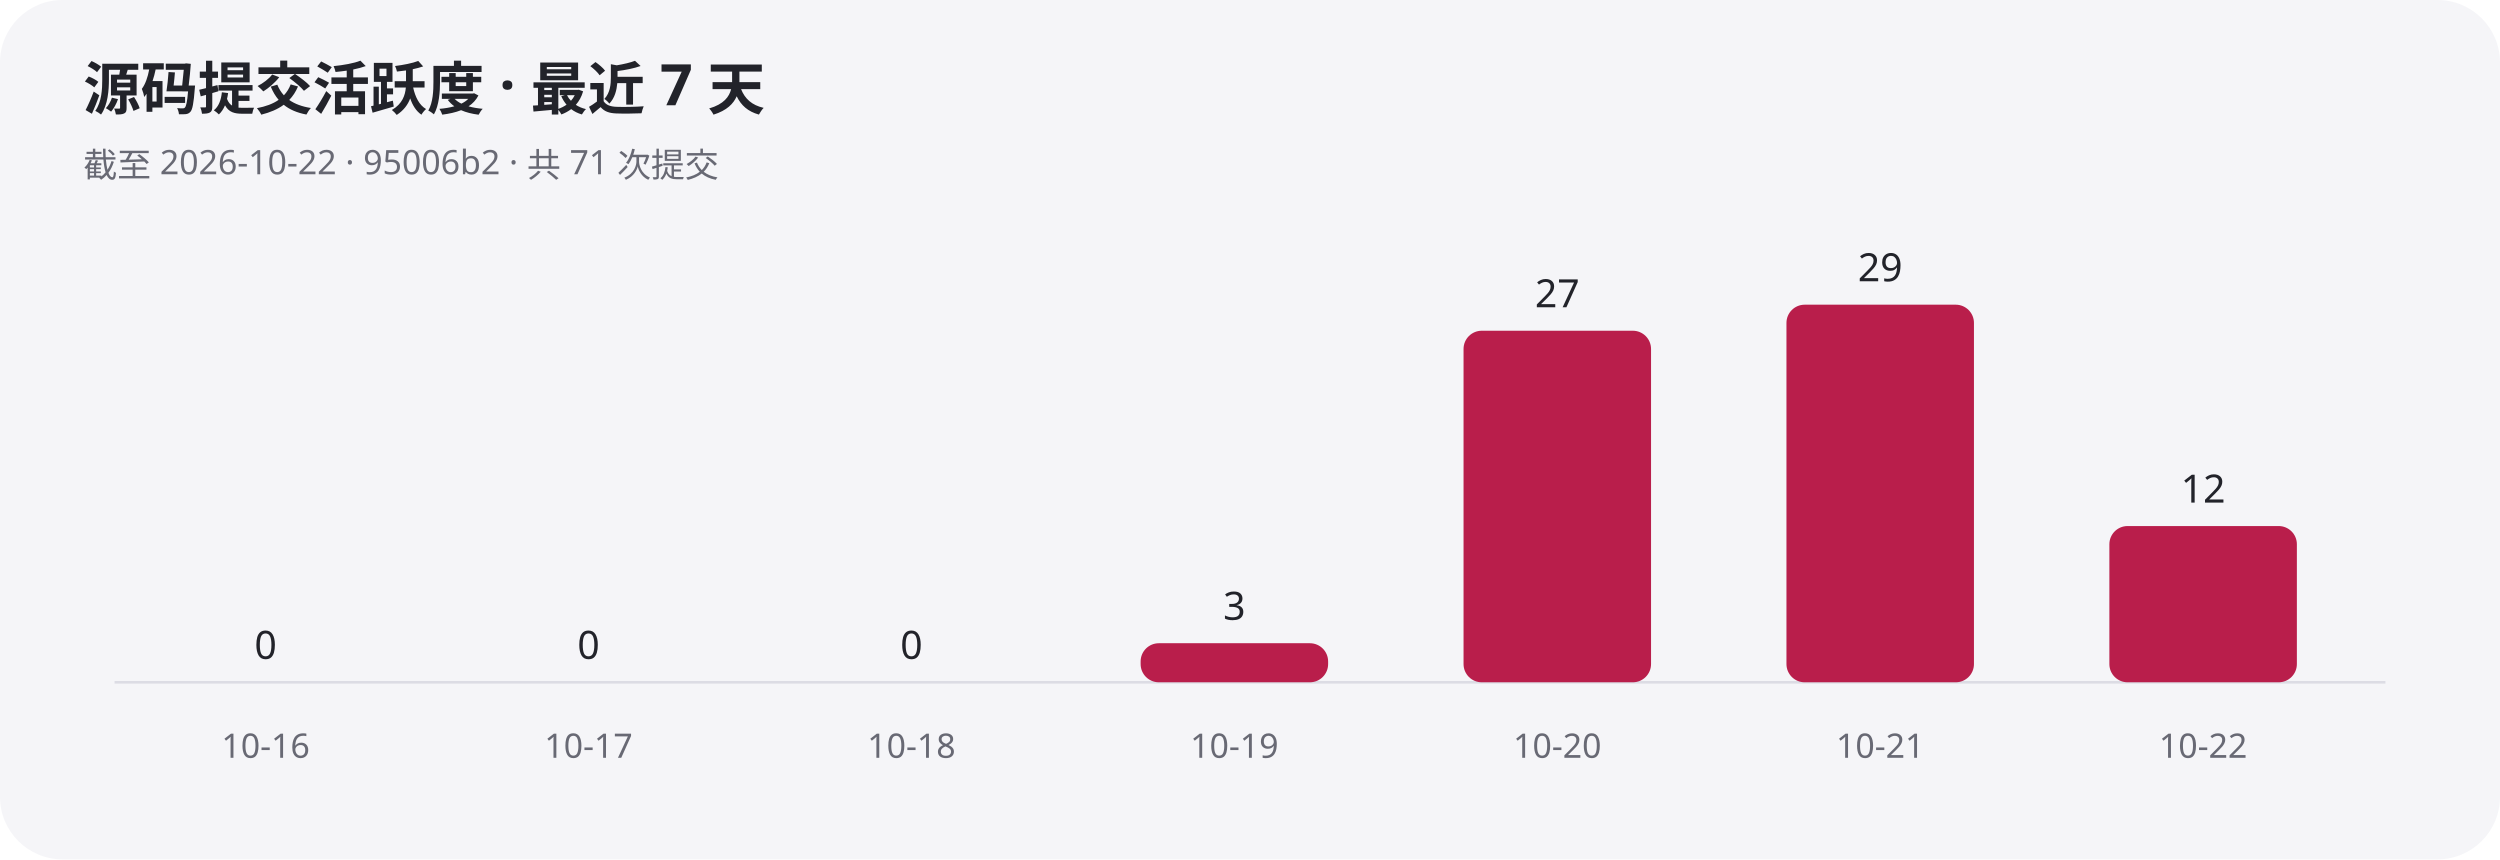
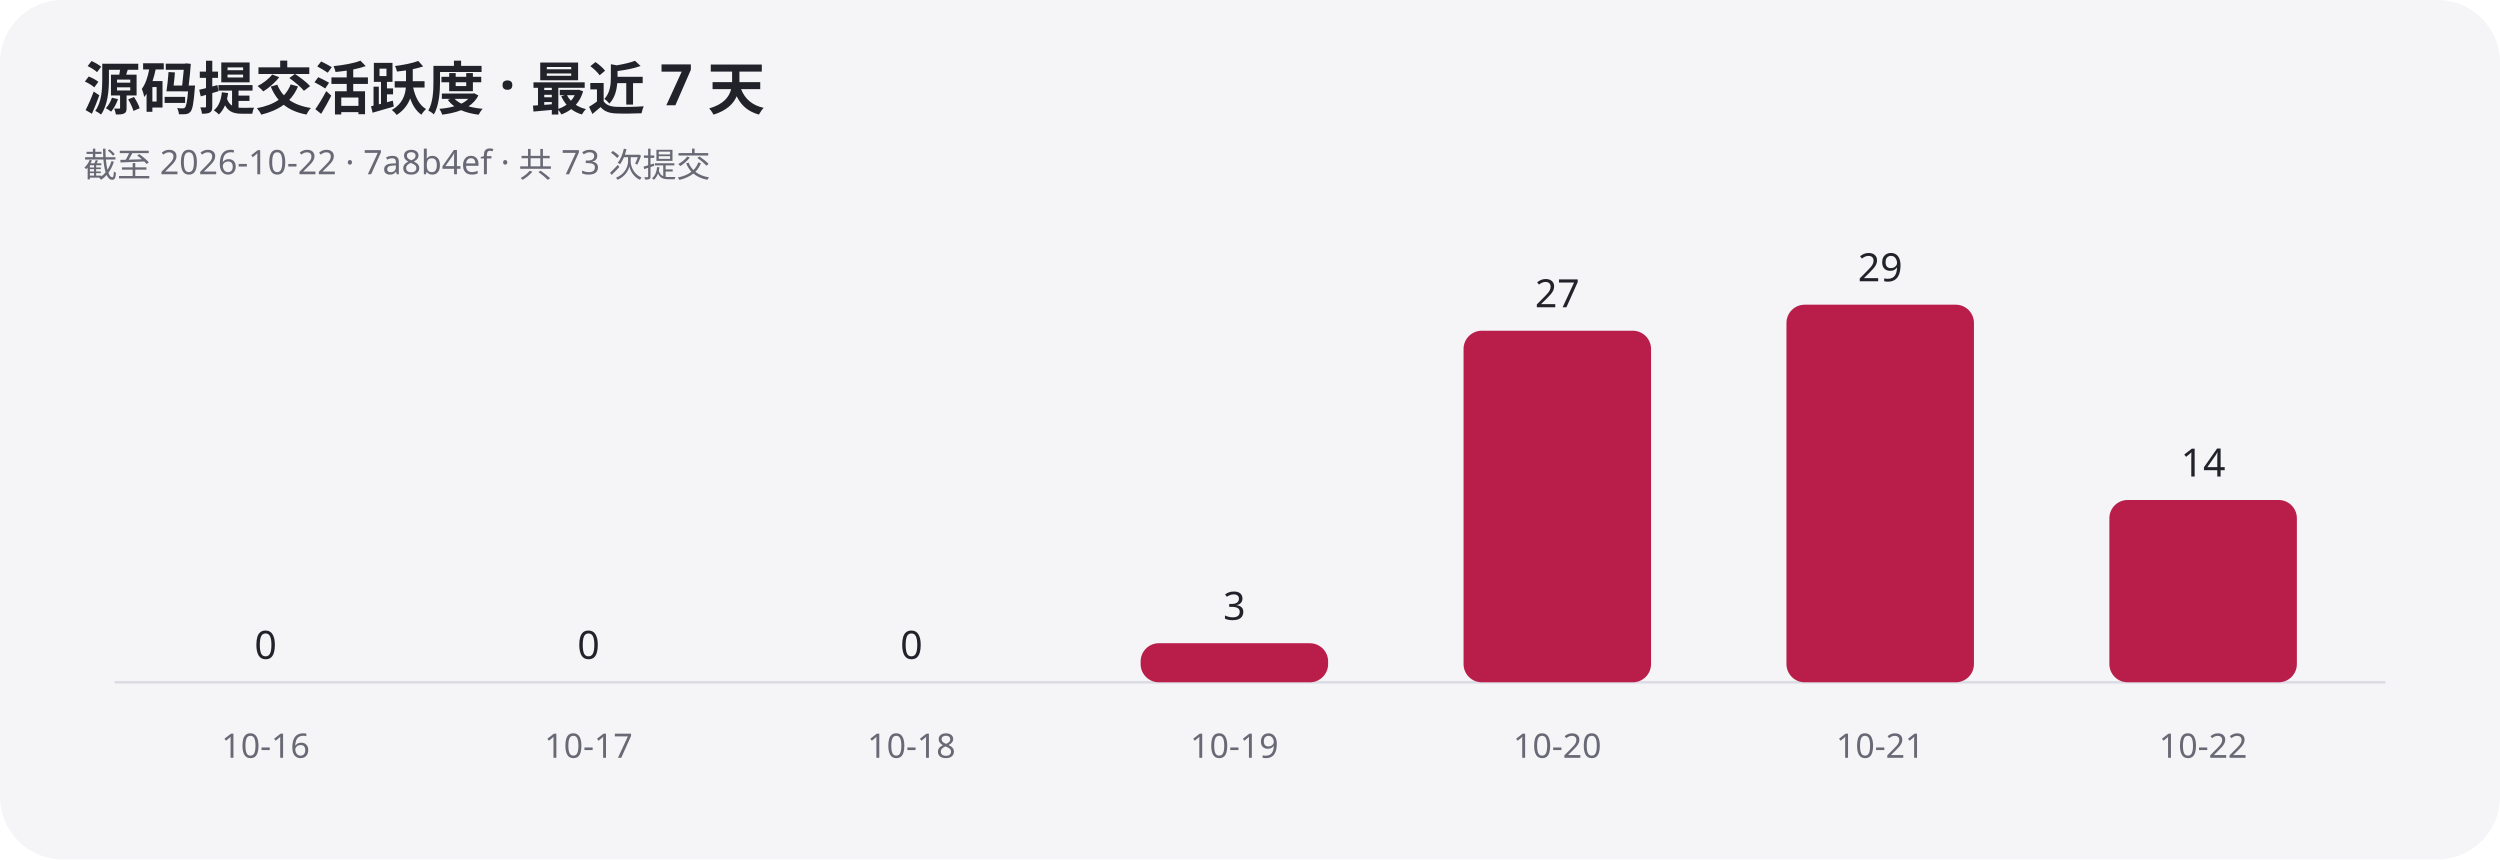
<svg xmlns="http://www.w3.org/2000/svg" width="960" height="330" viewBox="0 0 960 330" role="img" aria-labelledby="title desc">
  <rect width="960" height="330" rx="24" fill="#F5F5F8" />
  <g font-family="system-ui, sans-serif" fill="#22232A">
    <text x="32" y="42" font-size="22" font-weight="650">源码提交活跃度 · 最近 7 天</text>
-     <text x="32" y="68" font-size="13" fill="#686974">截至 2026-10-22 · 95006b2 · 共 71 次提交</text>
+     <text x="32" y="68" font-size="13" fill="#686974">截至 2026-10-22 · 7a8b4ef · 共 73 次提交</text>
    <line x1="44" y1="262" x2="916" y2="262" stroke="#DCDCE4" />
    <rect x="66" y="262.0" width="72" height="0.0" rx="7" fill="#B91E4B" />
    <text x="102" y="253.0" font-size="15" text-anchor="middle">0</text>
    <text x="102" y="291" font-size="13" text-anchor="middle" fill="#686974">10-16</text>
    <rect x="190" y="262.0" width="72" height="0.0" rx="7" fill="#B91E4B" />
    <text x="226" y="253.0" font-size="15" text-anchor="middle">0</text>
    <text x="226" y="291" font-size="13" text-anchor="middle" fill="#686974">10-17</text>
    <rect x="314" y="262.0" width="72" height="0.0" rx="7" fill="#B91E4B" />
    <text x="350" y="253.0" font-size="15" text-anchor="middle">0</text>
    <text x="350" y="291" font-size="13" text-anchor="middle" fill="#686974">10-18</text>
    <rect x="438" y="247.0" width="72" height="15.0" rx="7" fill="#B91E4B" />
    <text x="474" y="238.0" font-size="15" text-anchor="middle">3</text>
    <text x="474" y="291" font-size="13" text-anchor="middle" fill="#686974">10-19</text>
    <rect x="562" y="127.0" width="72" height="135.0" rx="7" fill="#B91E4B" />
    <text x="598" y="118.0" font-size="15" text-anchor="middle">27</text>
    <text x="598" y="291" font-size="13" text-anchor="middle" fill="#686974">10-20</text>
    <rect x="686" y="117.0" width="72" height="145.0" rx="7" fill="#B91E4B" />
    <text x="722" y="108.0" font-size="15" text-anchor="middle">29</text>
    <text x="722" y="291" font-size="13" text-anchor="middle" fill="#686974">10-21</text>
-     <rect x="810" y="202.0" width="72" height="60.0" rx="7" fill="#B91E4B" />
-     <text x="846" y="193.0" font-size="15" text-anchor="middle">12</text>
+     <rect x="810" y="192.0" width="72" height="70.0" rx="7" fill="#B91E4B" />
+     <text x="846" y="183.0" font-size="15" text-anchor="middle">14</text>
    <text x="846" y="291" font-size="13" text-anchor="middle" fill="#686974">10-22</text>
  </g>
</svg>
